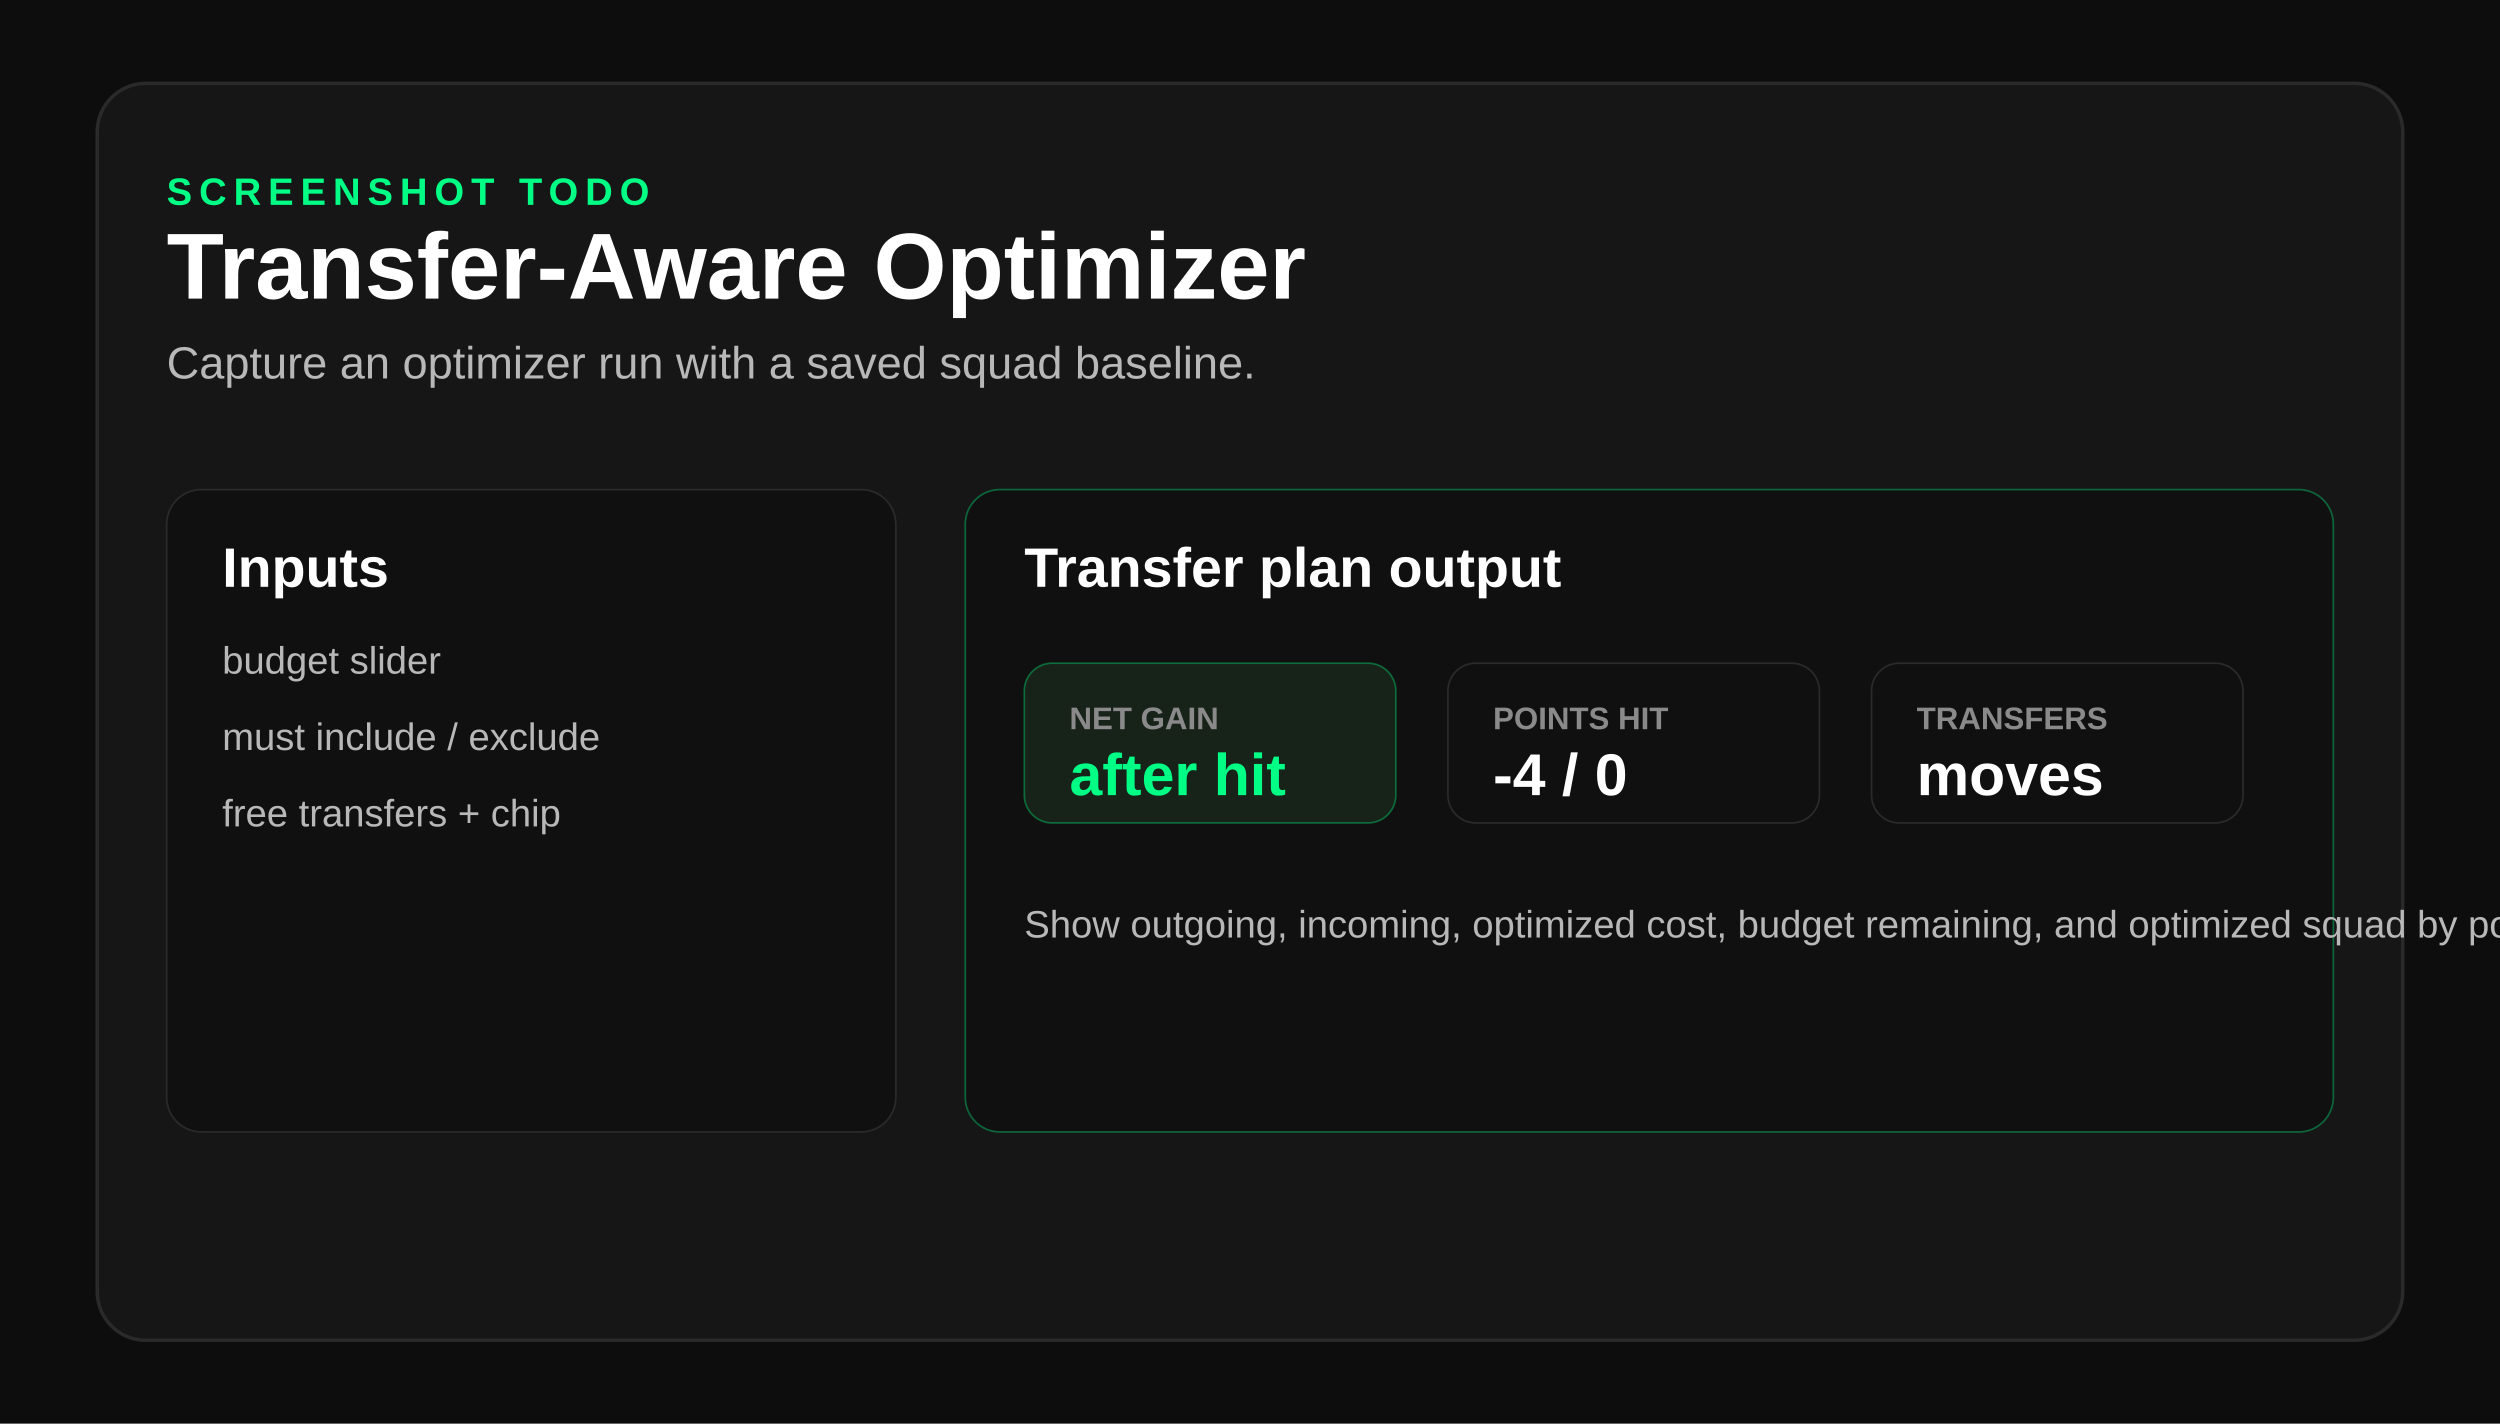
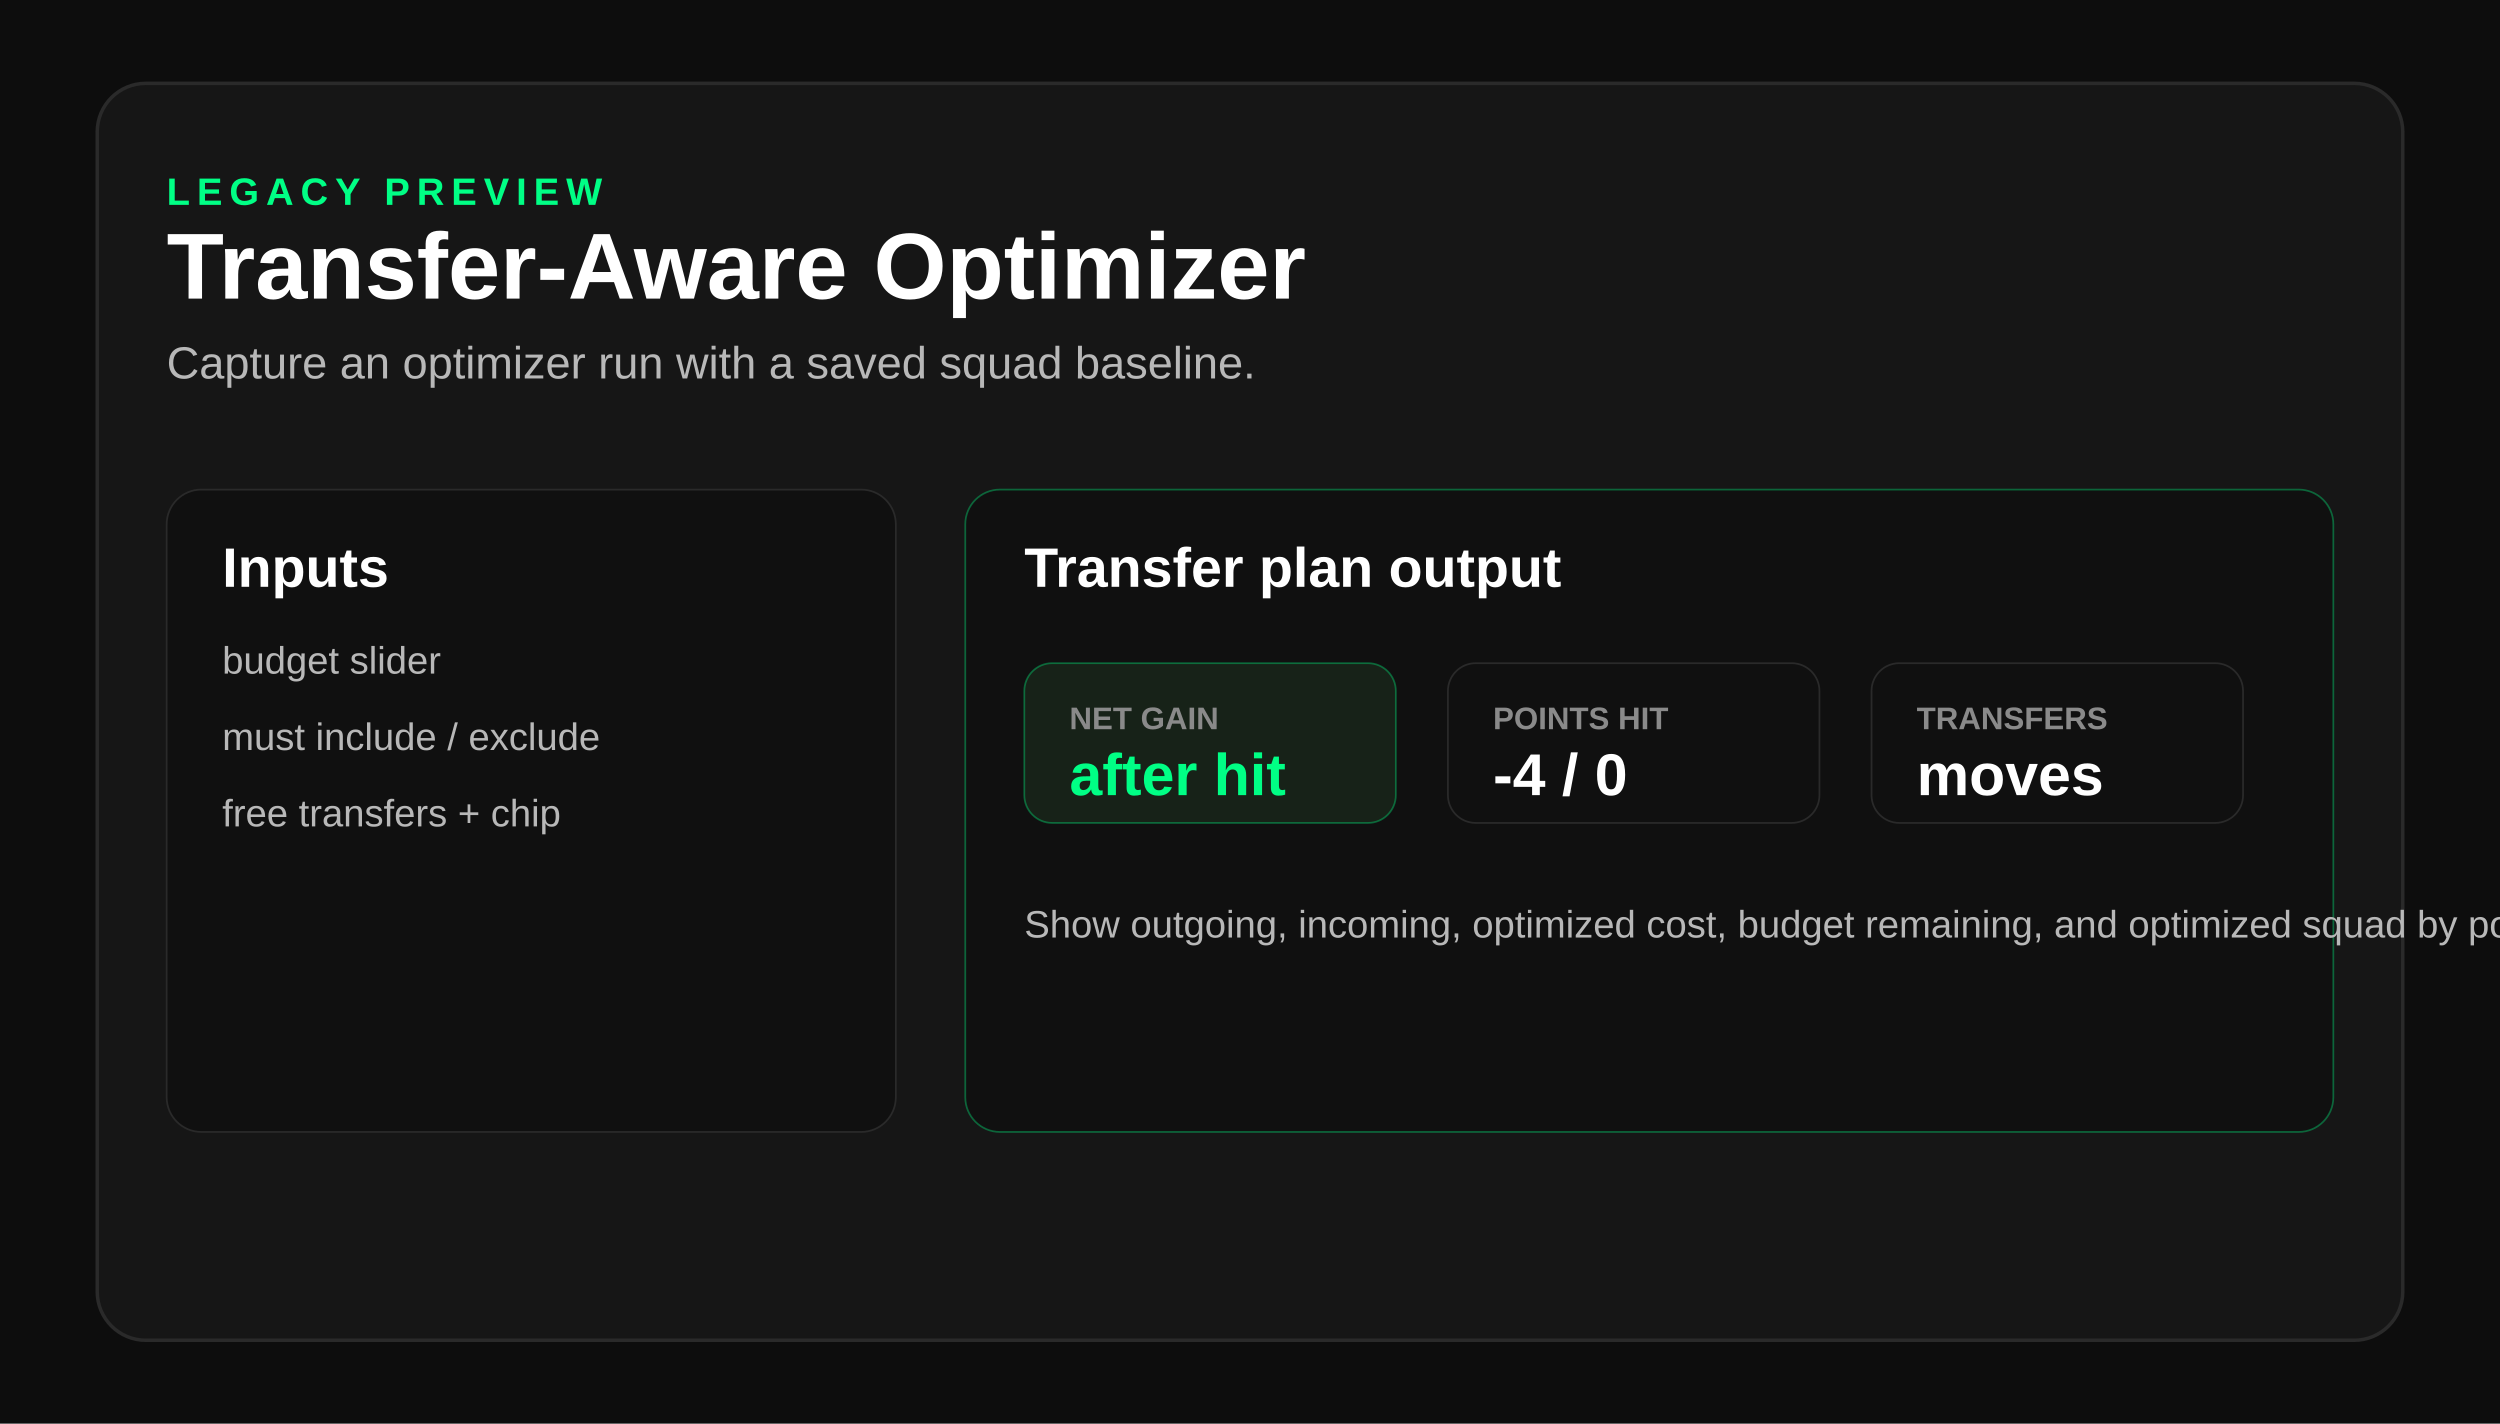
<svg xmlns="http://www.w3.org/2000/svg" width="1440" height="820" viewBox="0 0 1440 820" role="img" aria-labelledby="title desc">
  <rect width="1440" height="820" fill="#0d0d0d" />
  <rect x="56" y="48" width="1328" height="724" rx="28" fill="#161616" stroke="#2a2a2a" stroke-width="2" />
-   <text x="96" y="118" fill="#00ff85" font-family="Arial, sans-serif" font-size="22" font-weight="700" letter-spacing="4">SCREENSHOT TODO</text>
+   <text x="96" y="118" fill="#00ff85" font-family="Arial, sans-serif" font-size="22" font-weight="700" letter-spacing="4">LEGACY PREVIEW</text>
  <text x="96" y="172" fill="#ffffff" font-family="Arial, sans-serif" font-size="54" font-weight="800">Transfer-Aware Optimizer</text>
  <text x="96" y="218" fill="#b8b8b8" font-family="Arial, sans-serif" font-size="26">Capture an optimizer run with a saved squad baseline.</text>
  <rect x="96" y="282" width="420" height="370" rx="20" fill="#101010" stroke="#2a2a2a" />
  <text x="128" y="338" fill="#ffffff" font-family="Arial, sans-serif" font-size="32" font-weight="800">Inputs</text>
  <text x="128" y="388" fill="#b8b8b8" font-family="Arial, sans-serif" font-size="22">budget slider</text>
  <text x="128" y="432" fill="#b8b8b8" font-family="Arial, sans-serif" font-size="22">must include / exclude</text>
  <text x="128" y="476" fill="#b8b8b8" font-family="Arial, sans-serif" font-size="22">free transfers + chip</text>
  <rect x="556" y="282" width="788" height="370" rx="20" fill="#101010" stroke="#00ff85" stroke-opacity="0.35" />
  <text x="590" y="338" fill="#ffffff" font-family="Arial, sans-serif" font-size="32" font-weight="800">Transfer plan output</text>
  <rect x="590" y="382" width="214" height="92" rx="16" fill="#172218" stroke="#00ff85" stroke-opacity="0.35" />
  <text x="616" y="420" fill="#8a8a8a" font-family="Arial, sans-serif" font-size="18" font-weight="700">NET GAIN</text>
  <text x="616" y="458" fill="#00ff85" font-family="Arial, sans-serif" font-size="34" font-weight="800">after hit</text>
  <rect x="834" y="382" width="214" height="92" rx="16" fill="#101010" stroke="#2a2a2a" />
  <text x="860" y="420" fill="#8a8a8a" font-family="Arial, sans-serif" font-size="18" font-weight="700">POINTS HIT</text>
  <text x="860" y="458" fill="#ffffff" font-family="Arial, sans-serif" font-size="34" font-weight="800">-4 / 0</text>
  <rect x="1078" y="382" width="214" height="92" rx="16" fill="#101010" stroke="#2a2a2a" />
  <text x="1104" y="420" fill="#8a8a8a" font-family="Arial, sans-serif" font-size="18" font-weight="700">TRANSFERS</text>
  <text x="1104" y="458" fill="#ffffff" font-family="Arial, sans-serif" font-size="34" font-weight="800">moves</text>
  <text x="590" y="540" fill="#b8b8b8" font-family="Arial, sans-serif" font-size="22">Show outgoing, incoming, optimized cost, budget remaining, and optimized squad by position.</text>
</svg>
